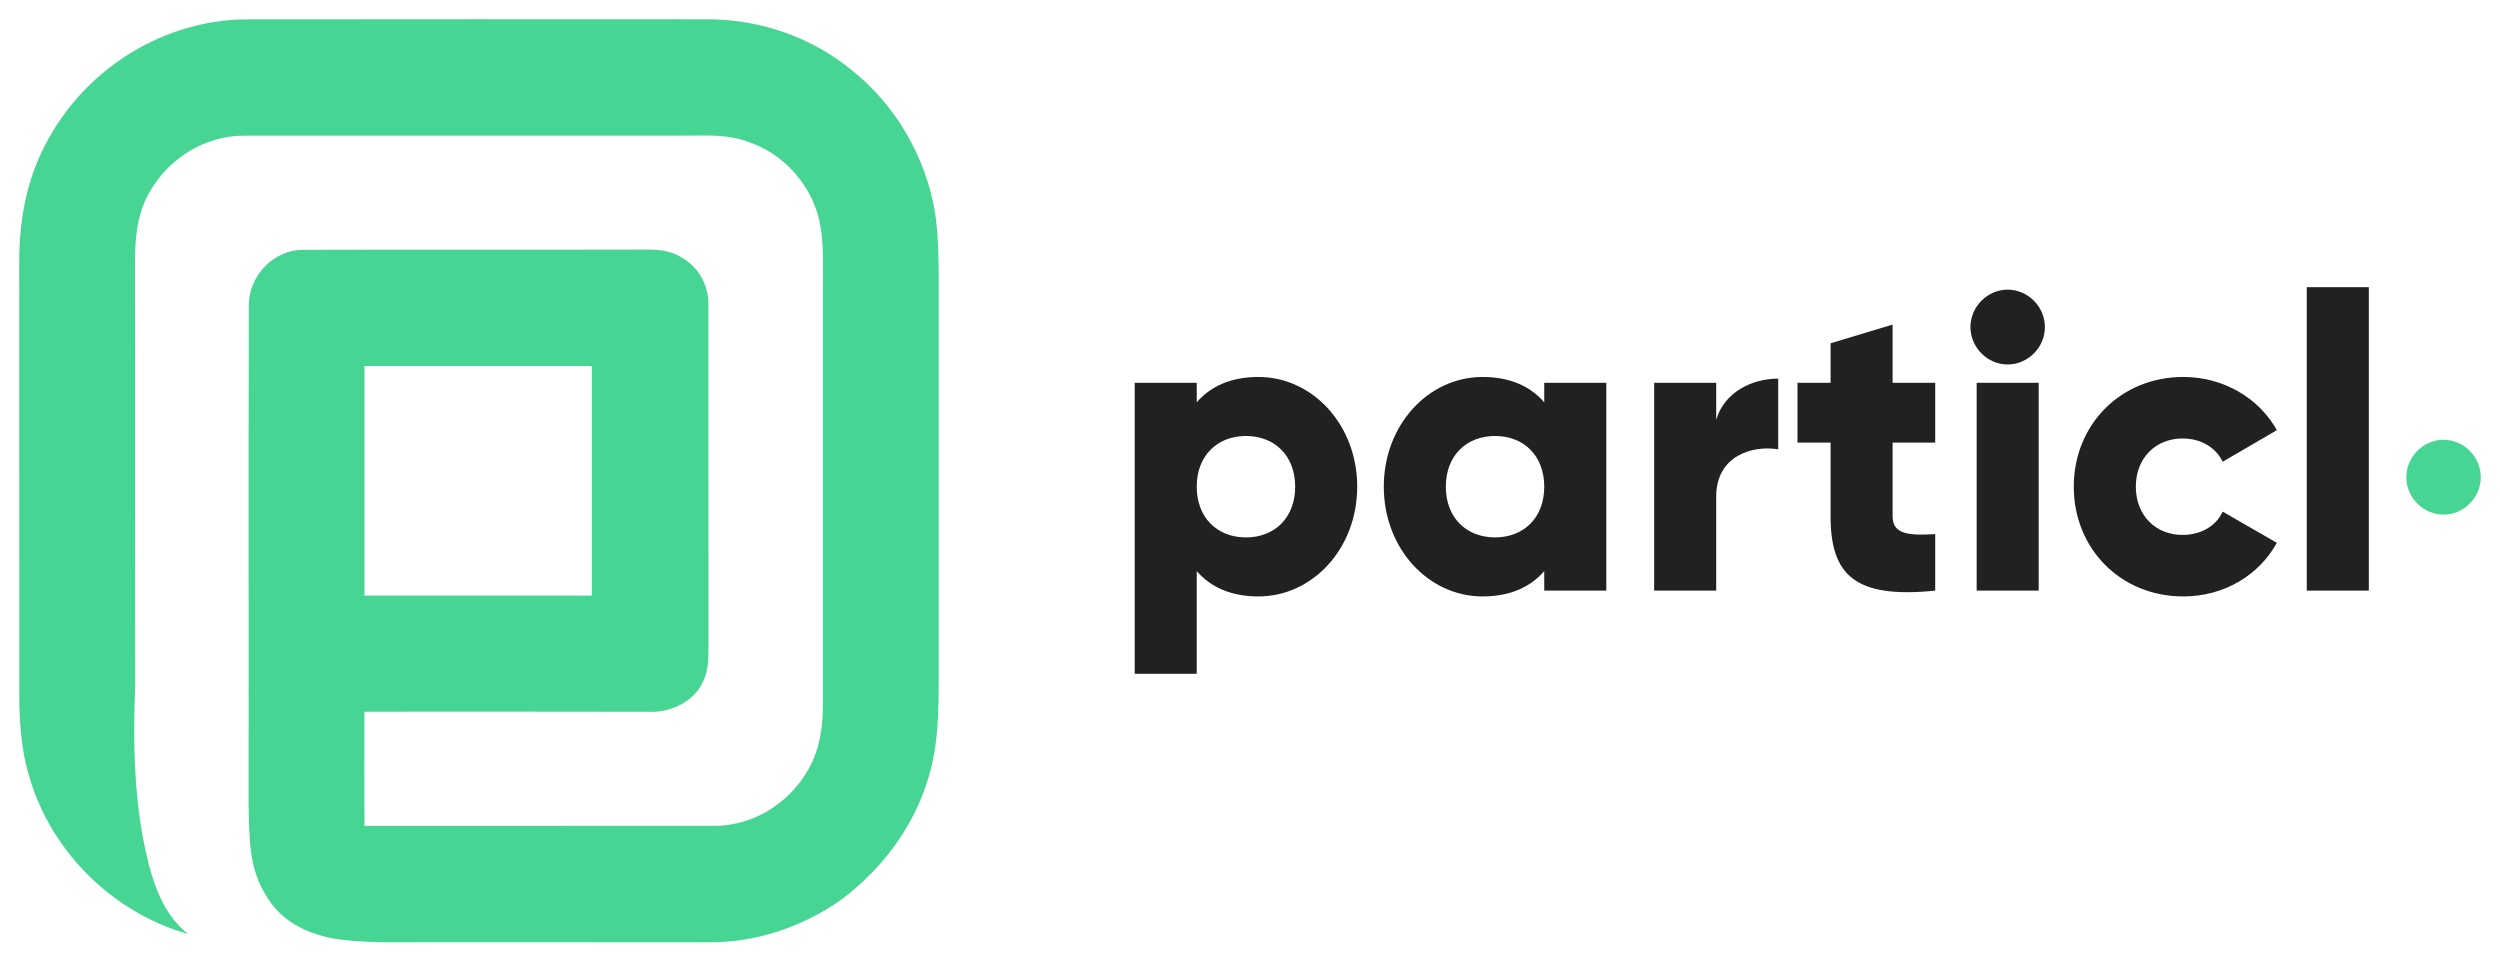
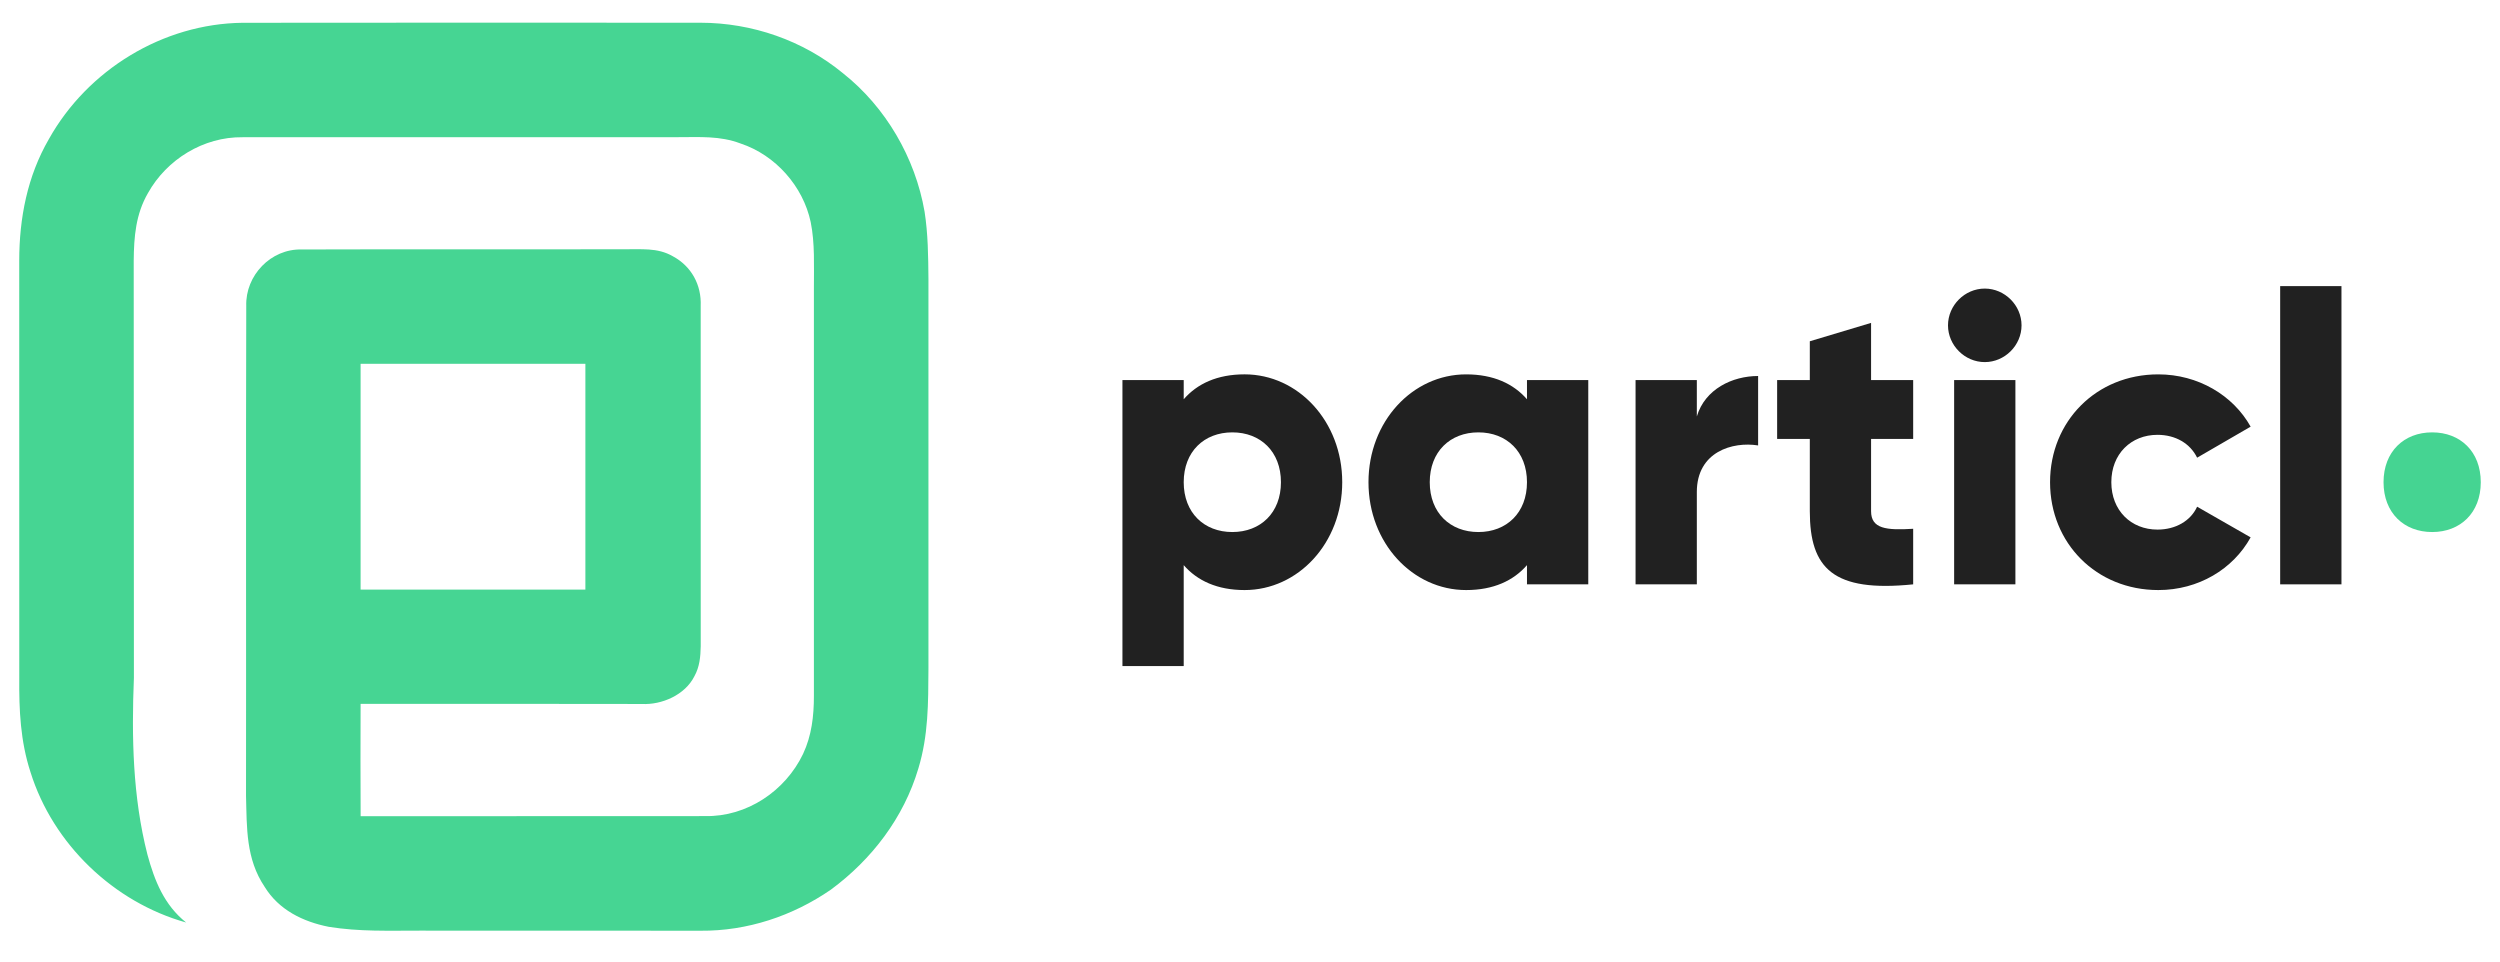
<svg xmlns="http://www.w3.org/2000/svg" width="130" height="50" viewBox="0 0 130 50" fill="none">
-   <path d="M67.349 25.308C67.349 23.687 66.273 22.671 64.79 22.671C63.306 22.671 62.23 23.687 62.23 25.308C62.23 26.93 63.306 27.946 64.79 27.946C66.273 27.946 67.349 26.93 67.349 25.308ZM70.575 25.308C70.575 28.529 68.252 31.015 65.435 31.015C63.994 31.015 62.94 30.518 62.23 29.697V35.036H59.005V19.904H62.23V20.92C62.94 20.099 63.994 19.602 65.435 19.602C68.252 19.602 70.575 22.088 70.575 25.308Z" fill="#212121" />
-   <path d="M80.301 25.308C80.301 23.687 79.226 22.671 77.742 22.671C76.258 22.671 75.183 23.687 75.183 25.308C75.183 26.93 76.258 27.945 77.742 27.945C79.226 27.945 80.301 26.93 80.301 25.308ZM83.527 19.904V30.712H80.301V29.697C79.591 30.518 78.537 31.015 77.097 31.015C74.279 31.015 71.957 28.529 71.957 25.308C71.957 22.088 74.279 19.602 77.097 19.602C78.537 19.602 79.591 20.099 80.301 20.92V19.904H83.527Z" fill="#212121" />
-   <path d="M92.468 19.688V23.363C91.134 23.147 89.242 23.687 89.242 25.827V30.712H86.016V19.904H89.242V21.828C89.672 20.38 91.113 19.688 92.468 19.688Z" fill="#212121" />
-   <path d="M98.415 23.017V26.843C98.415 27.773 99.211 27.859 100.631 27.773V30.712C96.416 31.145 95.19 29.869 95.19 26.843V23.017H93.47V19.904H95.19V17.851L98.415 16.878V19.904H100.631V23.017H98.415Z" fill="#212121" />
-   <path d="M102.786 19.904H106.012V30.712H102.786V19.904ZM102.463 17.008C102.463 15.949 103.345 15.062 104.399 15.062C105.453 15.062 106.335 15.949 106.335 17.008C106.335 18.067 105.453 18.953 104.399 18.953C103.345 18.953 102.463 18.067 102.463 17.008Z" fill="#212121" />
-   <path d="M107.836 25.308C107.836 22.088 110.267 19.602 113.536 19.602C115.622 19.602 117.471 20.704 118.396 22.369L115.579 24.011C115.213 23.255 114.439 22.801 113.492 22.801C112.095 22.801 111.063 23.817 111.063 25.308C111.063 26.8 112.095 27.816 113.492 27.816C114.439 27.816 115.234 27.362 115.579 26.605L118.396 28.227C117.471 29.912 115.643 31.015 113.536 31.015C110.267 31.015 107.836 28.529 107.836 25.308Z" fill="#212121" />
-   <path d="M119.952 14.933H123.178V30.712H119.952V14.933Z" fill="#212121" />
-   <path d="M125.129 24.815C125.129 23.756 126.011 22.869 127.065 22.869C128.118 22.869 129 23.756 129 24.815C129 25.874 128.118 26.76 127.065 26.76C126.011 26.76 125.129 25.874 125.129 24.815Z" fill="#46D593" />
-   <path d="M30.774 30.97H18.952V19.032H30.774V30.97ZM48.612 10.991C48.123 8.149 46.568 5.457 44.313 3.667C42.219 1.937 39.537 1.007 36.83 1.004C28.804 1.002 20.772 0.995 12.746 1.007C8.556 1.055 4.598 3.492 2.559 7.154C1.427 9.119 1.002 11.329 1 13.582C1.005 20.93 0.998 28.283 1.002 35.631C0.988 37.34 1.062 38.982 1.594 40.621C2.776 44.42 5.967 47.495 9.777 48.566C8.625 47.643 8.115 46.358 7.741 44.968C6.966 41.92 6.906 38.754 7.03 35.631C7.018 28.28 7.035 20.93 7.021 13.582C7.033 12.316 7.126 11.128 7.769 10.008C8.761 8.223 10.695 7.029 12.746 7.056C20.373 7.051 28.011 7.058 35.638 7.053C36.79 7.056 37.837 6.969 38.938 7.389C40.769 8 42.221 9.646 42.622 11.54C42.849 12.652 42.789 13.886 42.791 15.02V36.59C42.791 37.649 42.675 38.684 42.221 39.653C41.287 41.618 39.265 42.981 37.074 42.941C31.036 42.95 24.992 42.938 18.954 42.946C18.943 40.968 18.945 38.989 18.952 37.009C23.881 37.009 28.807 37.002 33.736 37.014C34.797 37.072 36.017 36.532 36.506 35.55C36.783 35.049 36.828 34.514 36.84 33.956C36.835 27.962 36.838 21.97 36.838 15.976C36.885 14.867 36.351 13.877 35.374 13.349C34.558 12.873 33.685 12.995 32.777 12.978C27.135 12.992 21.487 12.971 15.848 12.99C14.233 12.949 12.889 14.361 12.939 15.976C12.915 24.587 12.939 33.246 12.927 41.862C12.972 43.574 12.917 45.196 13.904 46.677C14.653 47.902 15.919 48.523 17.281 48.794C18.89 49.055 20.43 48.992 22.047 48.995C26.976 48.997 31.902 48.992 36.83 49C39.282 49.021 41.668 48.223 43.681 46.831C45.839 45.232 47.513 43.027 48.283 40.429C48.814 38.672 48.805 36.966 48.814 35.152C48.814 28.28 48.817 21.412 48.814 14.54C48.805 13.361 48.793 12.158 48.612 10.991" fill="#46D593" />
+   <path d="M66.609 25.075C66.609 23.482 65.547 22.483 64.081 22.483C62.616 22.483 61.553 23.482 61.553 25.075C61.553 26.668 62.616 27.666 64.081 27.666C65.547 27.666 66.609 26.668 66.609 25.075ZM69.796 25.075C69.796 28.24 67.501 30.683 64.719 30.683C63.295 30.683 62.254 30.194 61.553 29.387V34.634H58.367V19.764H61.553V20.762C62.254 19.955 63.295 19.466 64.719 19.466C67.501 19.466 69.796 21.91 69.796 25.075Z" fill="#212121" />
+   <path d="M79.403 25.075C79.403 23.482 78.341 22.483 76.876 22.483C75.41 22.483 74.347 23.482 74.347 25.075C74.347 26.668 75.41 27.666 76.876 27.666C78.341 27.666 79.403 26.668 79.403 25.075ZM82.59 19.764V30.386H79.403V29.387C78.702 30.194 77.661 30.683 76.238 30.683C73.455 30.683 71.161 28.24 71.161 25.075C71.161 21.91 73.455 19.467 76.238 19.467C77.661 19.467 78.702 19.955 79.403 20.762V19.764H82.59Z" fill="#212121" />
+   <path d="M91.422 19.552V23.163C90.105 22.951 88.235 23.482 88.235 25.585V30.386H85.049V19.764H88.235V21.655C88.66 20.232 90.083 19.552 91.422 19.552Z" fill="#212121" />
+   <path d="M97.296 22.823V26.583C97.296 27.497 98.083 27.582 99.485 27.497V30.386C95.321 30.811 94.11 29.557 94.11 26.583V22.823H92.411V19.764H94.11V17.746L97.296 16.79V19.764H99.485V22.823H97.296Z" fill="#212121" />
+   <path d="M101.615 19.764H104.801V30.386H101.615V19.764ZM101.296 16.918C101.296 15.877 102.167 15.006 103.208 15.006C104.249 15.006 105.12 15.877 105.12 16.918C105.12 17.958 104.249 18.829 103.208 18.829C102.167 18.829 101.296 17.958 101.296 16.918Z" fill="#212121" />
+   <path d="M106.603 25.075C106.603 21.91 109.003 19.467 112.232 19.467C114.293 19.467 116.119 20.55 117.033 22.186L114.25 23.8C113.889 23.057 113.124 22.611 112.19 22.611C110.809 22.611 109.789 23.609 109.789 25.075C109.789 26.541 110.809 27.539 112.19 27.539C113.124 27.539 113.91 27.093 114.25 26.349L117.033 27.943C116.119 29.599 114.314 30.683 112.232 30.683C109.003 30.683 106.603 28.24 106.603 25.075Z" fill="#212121" />
+   <path d="M118.569 14.878H121.756V30.386H118.569V14.878Z" fill="#212121" />
+   <path d="M129 25.075C129 23.482 127.938 22.483 126.473 22.483C125.007 22.483 123.944 23.482 123.944 25.075C123.944 26.668 125.007 27.666 126.473 27.666C127.938 27.666 129 26.668 129 25.075Z" fill="#45D492" />
+   <path d="M30.44 30.661H18.751V18.917H30.44V30.661ZM48.078 11.007C47.595 8.211 46.058 5.563 43.827 3.802C41.758 2.099 39.105 1.185 36.429 1.182C28.493 1.18 20.55 1.173 12.614 1.185C8.472 1.232 4.558 3.63 2.542 7.232C1.422 9.166 1.002 11.339 1 13.556C1.005 20.784 0.998 28.017 1.002 35.246C0.988 36.927 1.061 38.542 1.587 40.155C2.756 43.892 5.911 46.917 9.679 47.971C8.54 47.063 8.035 45.799 7.665 44.432C6.899 41.433 6.84 38.318 6.963 35.246C6.951 28.015 6.967 20.784 6.953 13.556C6.965 12.311 7.057 11.141 7.694 10.04C8.674 8.284 10.586 7.11 12.614 7.136C20.156 7.131 27.708 7.138 35.25 7.133C36.389 7.136 37.424 7.051 38.513 7.463C40.324 8.064 41.76 9.684 42.156 11.547C42.38 12.641 42.321 13.855 42.323 14.97V36.189C42.323 37.231 42.208 38.25 41.76 39.203C40.836 41.136 38.836 42.477 36.67 42.437C30.7 42.447 24.723 42.435 18.753 42.442C18.742 40.497 18.744 38.549 18.751 36.602C23.624 36.602 28.495 36.595 33.369 36.607C34.418 36.663 35.625 36.133 36.108 35.166C36.382 34.673 36.427 34.148 36.438 33.598C36.434 27.702 36.436 21.808 36.436 15.911C36.483 14.819 35.955 13.845 34.989 13.327C34.182 12.858 33.319 12.978 32.421 12.961C26.843 12.975 21.257 12.954 15.681 12.973C14.085 12.933 12.755 14.322 12.805 15.911C12.781 24.382 12.805 32.901 12.793 41.376C12.838 43.06 12.784 44.656 13.76 46.113C14.5 47.318 15.752 47.928 17.098 48.195C18.69 48.452 20.213 48.391 21.811 48.393C26.685 48.395 31.556 48.391 36.429 48.398C38.853 48.419 41.213 47.634 43.203 46.264C45.336 44.691 46.992 42.522 47.753 39.966C48.279 38.238 48.269 36.559 48.279 34.775C48.279 28.015 48.281 21.258 48.279 14.499C48.269 13.339 48.258 12.155 48.078 11.007" fill="#46D593" />
</svg>
